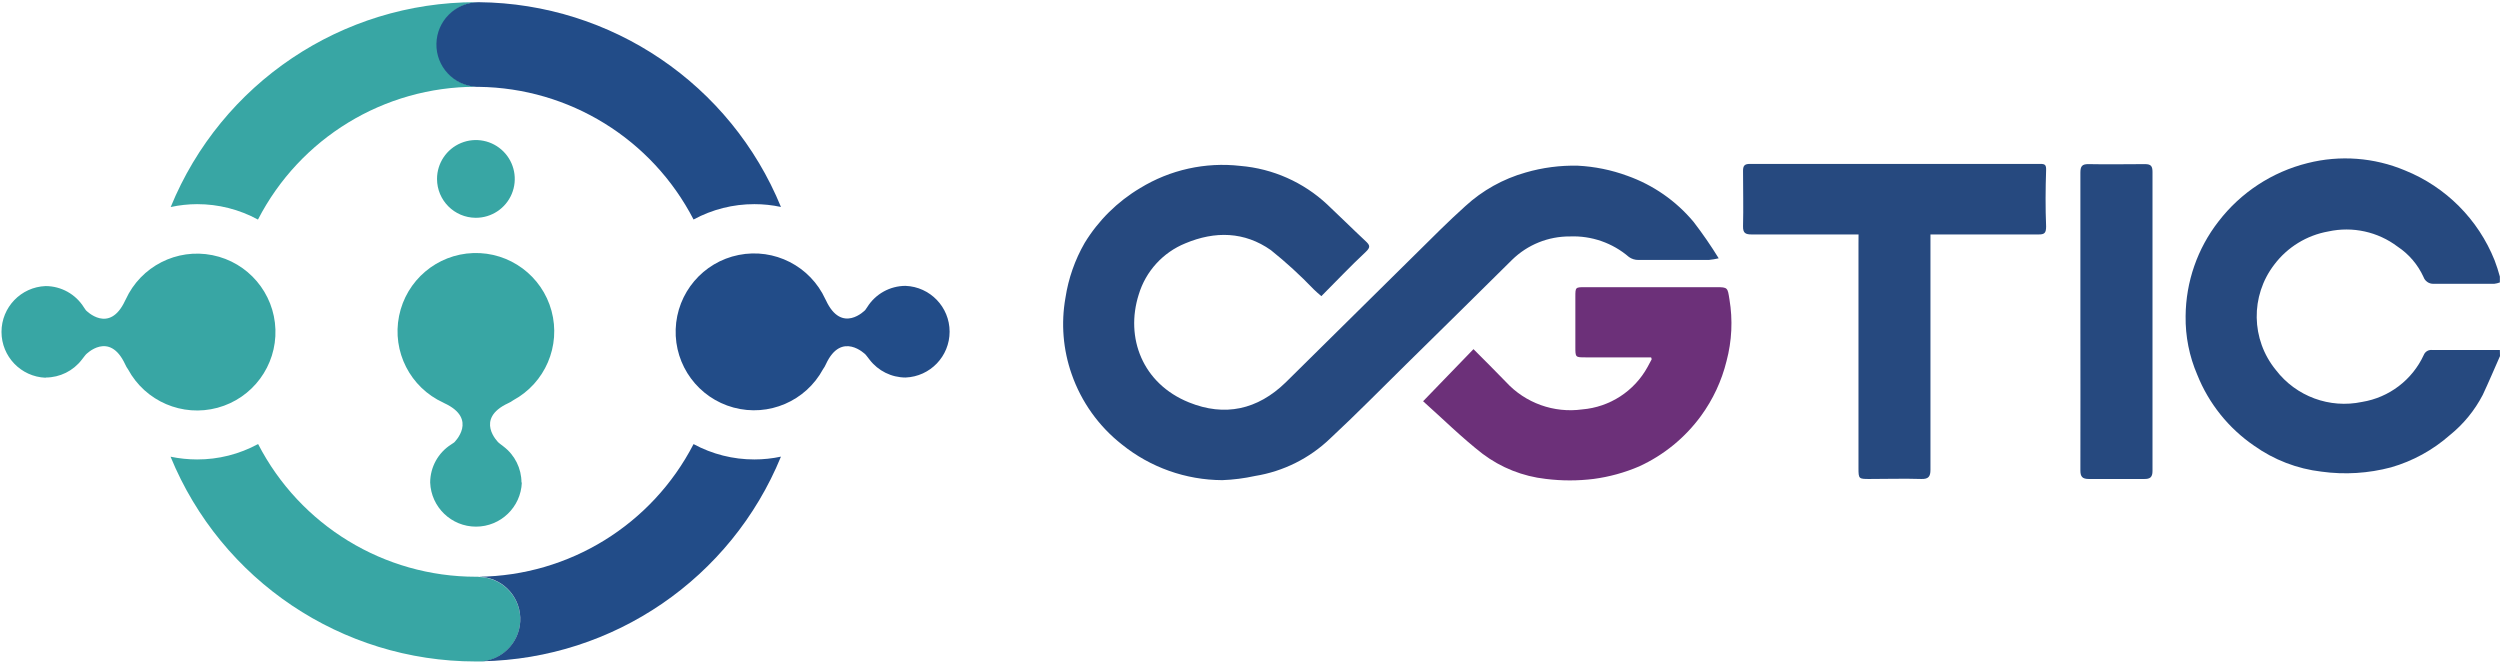
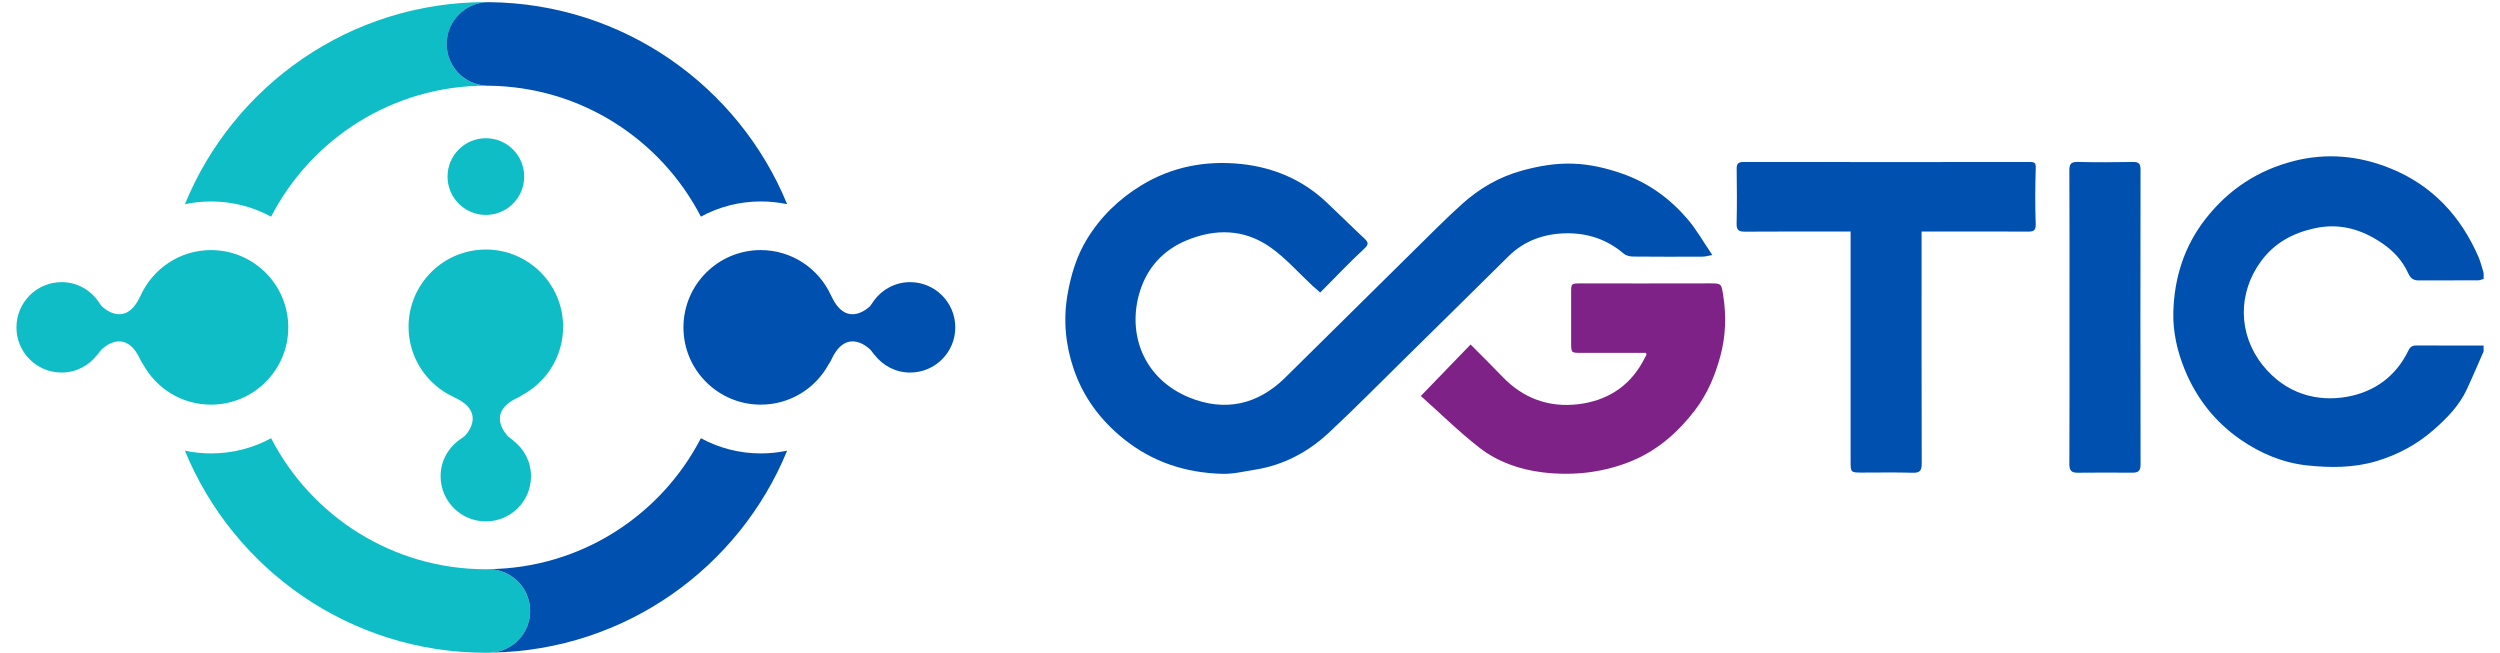
- <svg xmlns="http://www.w3.org/2000/svg" viewBox="0 0 364.68 96.49">
-   <defs>
-     <style>
-             .cls-1 {
-                 fill: #26497f;
-             }
- 
-             .cls-2 {
-                 fill: #6c3079;
-             }
- 
-             .cls-3 {
-                 fill: none;
-             }
- 
-             .cls-4 {
-                 fill: #38a6a4;
-             }
- 
-             .cls-5 {
-                 fill: #224c88;
-             }
-         </style>
-   </defs>
-   <path class="cls-1" d="M386.93,83.74c-.84,1.89-1.64,3.8-2.52,5.67a18.42,18.42,0,0,1-4.82,5.88,22.26,22.26,0,0,1-8.54,4.68,25.78,25.78,0,0,1-10.16.63,21.17,21.17,0,0,1-9.84-3.79,22.81,22.81,0,0,1-8.28-10.34,20.84,20.84,0,0,1-1.7-8.56,22.76,22.76,0,0,1,4.8-13.81,23.55,23.55,0,0,1,13-8.51,22.46,22.46,0,0,1,14.2,1.07,23.57,23.57,0,0,1,13.07,13.11,24.45,24.45,0,0,1,.77,2.38V73a3.63,3.63,0,0,1-.82.2c-2.95,0-5.9,0-8.85,0a1.5,1.5,0,0,1-1.47-1A10.59,10.59,0,0,0,372,67.78a12.38,12.38,0,0,0-10.1-2.22A12.65,12.65,0,0,0,354,70.4a12.38,12.38,0,0,0,.24,15.38,12.56,12.56,0,0,0,12.57,4.65,12.05,12.05,0,0,0,9-6.85,1.17,1.17,0,0,1,1.27-.72c3.27,0,6.55,0,9.83,0Z" transform="translate(-22.25 -31.8)" />
-   <path class="cls-1" d="M215,75c-.42-.36-.78-.66-1.12-1a64.44,64.44,0,0,0-6.24-5.71c-3.86-2.72-8.15-2.81-12.47-1a11.72,11.72,0,0,0-6.81,7.47c-2,6.31.54,13,7.33,15.74,5.2,2.11,10,1.08,14.11-2.92q9.48-9.34,18.94-18.71c2.4-2.37,4.76-4.76,7.26-7a21.71,21.71,0,0,1,8.78-4.9,25.1,25.1,0,0,1,7.63-1,24.49,24.49,0,0,1,7.21,1.47,22.31,22.31,0,0,1,9.68,6.73,62.59,62.59,0,0,1,3.66,5.31,11.28,11.28,0,0,1-1.44.24c-3.42,0-6.85,0-10.27,0a2.33,2.33,0,0,1-1.38-.43,12.42,12.42,0,0,0-8.61-3,11.94,11.94,0,0,0-8.43,3.4q-7.68,7.61-15.39,15.18c-3.71,3.65-7.35,7.36-11.16,10.9a20.54,20.54,0,0,1-10.95,5.46,27,27,0,0,1-4.78.61,23.5,23.5,0,0,1-14.64-5.2,22.41,22.41,0,0,1-7.34-10.28,22,22,0,0,1-.9-11.12,23,23,0,0,1,2.8-8,23.64,23.64,0,0,1,8.09-8A23,23,0,0,1,203.18,56a21.15,21.15,0,0,1,12.67,5.62c1.88,1.76,3.7,3.58,5.59,5.34.65.61.78.89,0,1.62C219.23,70.64,217.18,72.82,215,75Z" transform="translate(-22.25 -31.8)" />
-   <path class="cls-1" d="M293.36,66h-1.27c-4.77,0-9.54,0-14.31,0-.91,0-1.29-.19-1.27-1.2.07-2.7,0-5.39,0-8.09,0-.75.24-1,1-1q21.19,0,42.39,0c.7,0,.84.18.82.93-.09,2.73-.11,5.46,0,8.19,0,.95-.23,1.18-1.1,1.17-4.81,0-9.62,0-14.42,0h-1.35v1.32q0,16.5,0,33c0,1-.29,1.38-1.34,1.35-2.51-.08-5,0-7.54,0-1.57,0-1.62,0-1.62-1.58q0-16.33,0-32.66Z" transform="translate(-22.25 -31.8)" />
-   <path class="cls-2" d="M229.84,90.33c2.53-2.62,4.89-5.07,7.35-7.6,1.63,1.64,3.21,3.2,4.74,4.79a12.75,12.75,0,0,0,11.13,4,12,12,0,0,0,9.52-6.18c.21-.37.41-.74.6-1.12,0,0,0-.14-.08-.29h-9.57c-1.48,0-1.48,0-1.48-1.54V75.09c0-1.4,0-1.4,1.46-1.4,6.38,0,12.75,0,19.13,0,1.66,0,1.62.08,1.89,1.79a21.31,21.31,0,0,1-.43,9,22.79,22.79,0,0,1-3.73,8,23.08,23.08,0,0,1-9,7.35,25.3,25.3,0,0,1-6.63,1.83,28.27,28.27,0,0,1-7,0A18.77,18.77,0,0,1,238.52,98C235.47,95.63,232.71,92.89,229.84,90.33Z" transform="translate(-22.25 -31.8)" />
-   <path class="cls-1" d="M325.72,78.64c0-7.22,0-14.43,0-21.64,0-.94.23-1.28,1.22-1.26,2.73.06,5.46,0,8.2,0,.88,0,1.1.3,1.1,1.15q0,21.8,0,43.61c0,.94-.38,1.18-1.21,1.17q-4,0-8.09,0c-.93,0-1.23-.34-1.22-1.28C325.74,93.14,325.72,85.89,325.72,78.64Z" transform="translate(-22.25 -31.8)" />
-   <polygon class="cls-3" points="70.17 96.24 70.17 96.27 70.17 96.24 70.17 96.24" />
-   <path class="cls-4" d="M91.64,63.57A5.67,5.67,0,1,0,86,57.9,5.67,5.67,0,0,0,91.64,63.57Z" transform="translate(-22.25 -31.8)" />
-   <path class="cls-4" d="M98.32,102.19a6.62,6.62,0,0,0-2.61-5.25s0,0,0,0c-.43-.31-.76-.6-.76-.6s-3.54-3.42,1.44-5.73a3.7,3.7,0,0,0,.72-.42,11.43,11.43,0,1,0-10.2.34l.15.08c5,2.31,1.44,5.73,1.44,5.73l-.43.29h0A6.6,6.6,0,0,0,85,102.19a6.69,6.69,0,0,0,13.37,0Z" transform="translate(-22.25 -31.8)" />
-   <polygon class="cls-3" points="69.86 0.01 69.86 0 69.86 0.01 69.86 0.01" />
-   <path class="cls-4" d="M28.93,86.87a6.64,6.64,0,0,0,5.25-2.6s0,0,0,0c.31-.42.6-.76.6-.76s3.42-3.53,5.73,1.44a3.8,3.8,0,0,0,.42.73,11.44,11.44,0,1,0-.34-10.2s-.05.09-.08.15c-2.31,5-5.73,1.43-5.73,1.43l-.29-.42h0a6.6,6.6,0,0,0-5.59-3.11,6.69,6.69,0,0,0,0,13.37Z" transform="translate(-22.25 -31.8)" />
-   <path class="cls-5" d="M154.35,86.87a6.64,6.64,0,0,1-5.25-2.6s0,0,0,0c-.31-.42-.6-.76-.6-.76S145,80,142.73,84.92a3.8,3.8,0,0,1-.42.73,11.44,11.44,0,1,1,.34-10.2l.08.15c2.31,5,5.73,1.43,5.73,1.43l.29-.42h0a6.6,6.6,0,0,1,5.59-3.11,6.69,6.69,0,0,1,0,13.37Z" transform="translate(-22.25 -31.8)" />
-   <path class="cls-4" d="M51,61.58a18.5,18.5,0,0,1,8.88,2.25A35.73,35.73,0,0,1,91.66,44.46h.12A6.18,6.18,0,0,1,92,32.12h-.35A48.08,48.08,0,0,0,47.15,62,18.28,18.28,0,0,1,51,61.58Z" transform="translate(-22.25 -31.8)" />
-   <path class="cls-4" d="M92.07,115.93h-.41A35.73,35.73,0,0,1,59.9,96.57,18.5,18.5,0,0,1,51,98.82a19,19,0,0,1-3.87-.4,48.12,48.12,0,0,0,44.49,29.87H92a5.44,5.44,0,0,0,.57,0,6.18,6.18,0,0,0-.5-12.33Z" transform="translate(-22.25 -31.8)" />
-   <path class="cls-5" d="M123.42,63.82a18.56,18.56,0,0,1,8.87-2.24,18.37,18.37,0,0,1,3.88.41A48.13,48.13,0,0,0,92.1,32.12H92a6.18,6.18,0,0,0-.25,12.35h.33A35.75,35.75,0,0,1,123.42,63.82Z" transform="translate(-22.25 -31.8)" />
-   <path class="cls-5" d="M132.29,98.82a18.56,18.56,0,0,1-8.87-2.24,35.73,35.73,0,0,1-31.35,19.35h0a6.18,6.18,0,0,1,.5,12.33,48.1,48.1,0,0,0,43.6-29.85A18.37,18.37,0,0,1,132.29,98.82Z" transform="translate(-22.25 -31.8)" />
+ <svg xmlns="http://www.w3.org/2000/svg" version="1.1" id="图层_1" x="0px" y="0px" viewBox="0 0 900 235" style="enable-background:new 0 0 900 235;" xml:space="preserve">
+   <style type="text/css">
+ 	.st0{fill:#0050AF;}
+ 	.st1{fill:#7F2287;}
+ 	.st2{fill:none;}
+ 	.st3{fill:#0EBDC6;}
+ </style>
+   <g>
+     <path class="st0" d="M894.1,126.5c-2.03,4.61-3.98,9.26-6.12,13.82c-2.7,5.75-7.09,10.22-11.75,14.32   c-6.04,5.32-13.04,9.1-20.8,11.4c-8.14,2.41-16.39,2.39-24.74,1.52c-8.84-0.93-16.8-4.29-23.97-9.22   c-9.17-6.31-15.92-14.8-20.18-25.19c-2.74-6.69-4.34-13.71-4.14-20.84c0.35-12.34,3.89-23.7,11.7-33.64   c8.28-10.55,18.84-17.43,31.71-20.71c11.76-3,23.41-1.91,34.6,2.6c15.09,6.08,25.41,17.13,31.84,31.93c0.8,1.85,1.25,3.86,1.86,5.8   c0,0.71,0,1.42,0,2.13c-0.66,0.17-1.33,0.5-1.99,0.5c-7.18,0.04-14.36,0.01-21.54,0.03c-1.83,0.01-2.88-0.93-3.59-2.51   c-2.03-4.52-5.31-8.07-9.32-10.81c-7.42-5.07-15.42-7.48-24.6-5.41C825.24,83.97,818.77,87.53,814,94   c-8.41,11.39-8.39,26.24,0.57,37.47c8.29,10.39,19.74,13.35,30.64,11.32c9.78-1.82,17.4-7.44,21.85-16.67   c0.7-1.45,1.63-1.77,3.1-1.76c7.98,0.06,15.96,0.02,23.93,0.02C894.1,125.08,894.1,125.79,894.1,126.5z" />
+     <path class="st0" d="M475.28,105.31c-1.03-0.89-1.9-1.61-2.73-2.38c-5.04-4.67-9.63-9.98-15.2-13.9   c-9.4-6.63-19.86-6.83-30.37-2.42c-8.3,3.49-13.96,9.82-16.58,18.18c-4.82,15.37,1.3,31.64,17.84,38.35   c12.66,5.13,24.46,2.62,34.36-7.12c15.41-15.17,30.75-30.41,46.15-45.58c5.84-5.75,11.59-11.59,17.68-17.07   c6.18-5.55,13.22-9.66,21.38-11.92c6.13-1.7,12.27-2.76,18.59-2.53c6.02,0.22,11.83,1.58,17.54,3.57   c9.41,3.28,17.19,8.92,23.57,16.38c3.24,3.78,5.71,8.22,8.93,12.94c-1.75,0.3-2.63,0.58-3.51,0.58   c-8.34,0.03-16.68,0.06-25.02-0.03c-1.14-0.01-2.54-0.34-3.37-1.05c-6.05-5.2-13.21-7.49-20.95-7.32   c-7.73,0.17-14.83,2.63-20.54,8.28c-12.47,12.35-24.98,24.66-37.49,36.97c-9.03,8.88-17.91,17.92-27.18,26.54   c-7.51,6.99-16.38,11.72-26.67,13.32c-3.87,0.6-7.77,1.59-11.63,1.48c-13.2-0.35-25.19-4.2-35.66-12.66   c-8.34-6.75-14.48-15.03-17.88-25.05c-2.96-8.72-3.85-17.73-2.19-27.08c1.23-6.97,3.25-13.56,6.83-19.49   c4.88-8.08,11.51-14.58,19.69-19.57c11.06-6.74,23.13-8.98,35.69-7.72c11.6,1.17,22.18,5.54,30.86,13.69   c4.58,4.29,9.01,8.73,13.6,13.01c1.59,1.48,1.92,2.18-0.02,3.95C485.66,94.58,480.68,99.9,475.28,105.31z" />
+     <path class="st0" d="M666.22,83.36c-1.2,0-2.15,0-3.1,0c-11.62,0-23.24-0.05-34.85,0.04c-2.23,0.02-3.16-0.47-3.09-2.93   c0.16-6.56,0.1-13.12,0.02-19.69c-0.02-1.84,0.58-2.47,2.45-2.47c34.41,0.04,68.82,0.04,103.23,0.01c1.7,0,2.05,0.44,1.99,2.26   c-0.22,6.64-0.25,13.3-0.02,19.95c0.08,2.32-0.57,2.86-2.69,2.85c-11.71-0.06-23.41-0.03-35.12-0.03c-0.97,0-1.93,0-3.27,0   c0,1.16,0,2.19,0,3.21c0,26.78-0.03,53.57,0.05,80.35c0.01,2.57-0.71,3.36-3.28,3.28c-6.11-0.18-12.24-0.06-18.36-0.06   c-3.83,0-3.96-0.12-3.96-3.85c0-26.52,0-53.03,0-79.55C666.22,85.71,666.22,84.67,666.22,83.36z" />
+     <path class="st1" d="M511.5,142.55c6.17-6.39,11.93-12.34,17.91-18.53c3.98,4.02,7.83,7.79,11.56,11.69   c7.43,7.75,16.69,11.04,27.09,9.82c9.94-1.17,18.12-5.97,23.2-15.07c0.5-0.9,0.99-1.8,1.45-2.72c0.06-0.12-0.08-0.33-0.18-0.71   c-7.74,0-15.53,0-23.32,0c-3.6,0-3.6,0-3.6-3.75c0-5.94,0-11.89,0-17.83c0-3.42,0-3.42,3.56-3.42c15.53,0,31.05,0.03,46.58-0.02   c4.05-0.01,3.94,0.19,4.61,4.37c1.17,7.33,0.9,14.71-1.05,21.89c-1.89,6.96-4.66,13.56-9.09,19.37c-5.88,7.7-13,14.02-21.84,17.9   c-5.07,2.23-10.65,3.72-16.14,4.46c-5.6,0.75-11.44,0.73-17.05,0.03c-8.15-1.01-16.04-3.76-22.54-8.81   C525.22,155.45,518.5,148.79,511.5,142.55z" />
+     <path class="st0" d="M745.02,114.07c0-17.57,0.04-35.14-0.05-52.71c-0.01-2.28,0.56-3.11,2.97-3.06   c6.65,0.15,13.31,0.13,19.96,0.01c2.17-0.04,2.7,0.73,2.69,2.78c-0.05,35.41-0.06,70.81,0.01,106.22c0,2.29-0.95,2.87-2.96,2.86   c-6.57-0.05-13.13-0.06-19.7,0.01c-2.26,0.02-2.98-0.83-2.97-3.13C745.06,149.39,745.02,131.73,745.02,114.07z" />
+     <g>
+       <g>
+         <path class="st3" d="M174.91,77.37c7.63,0,13.8-6.18,13.8-13.8c0-7.63-6.18-13.81-13.8-13.81c-7.62,0-13.8,6.18-13.8,13.81     C161.11,71.19,167.29,77.37,174.91,77.37z" />
+         <path class="st3" d="M191.17,171.44c0-5.22-2.51-9.82-6.34-12.78c-0.03-0.03-0.02-0.09-0.06-0.11c-1.04-0.74-1.85-1.45-1.85-1.45     s-8.62-8.33,3.5-13.96c0.7-0.33,1.28-0.67,1.76-1.03c8.66-4.71,14.54-13.89,14.54-24.44c0.01-15.37-12.44-27.83-27.8-27.84     c-15.37,0-27.83,12.44-27.84,27.81c0,11.23,6.67,20.89,16.26,25.29c0.13,0.06,0.23,0.13,0.37,0.19     c12.12,5.63,3.49,13.95,3.49,13.95l-1.03,0.72l0.01,0.01c-4.52,2.89-7.56,7.86-7.56,13.62c0,8.99,7.27,16.27,16.27,16.28     C183.88,187.71,191.16,180.43,191.17,171.44z" />
+         <path class="st3" d="M22.17,134.12c5.23,0,9.82-2.51,12.78-6.34c0.03-0.03,0.09-0.02,0.11-0.06c0.74-1.04,1.45-1.85,1.45-1.85     s8.33-8.62,13.96,3.5c0.33,0.7,0.67,1.28,1.03,1.76c4.71,8.66,13.89,14.54,24.44,14.54c15.37,0.01,27.83-12.44,27.84-27.8     c0-15.37-12.44-27.83-27.81-27.84c-11.23,0-20.89,6.67-25.29,16.26c-0.06,0.12-0.13,0.23-0.19,0.37     c-5.63,12.12-13.95,3.49-13.95,3.49l-0.72-1.03c0,0-0.01,0.01-0.01,0.01c-2.88-4.52-7.86-7.56-13.61-7.56     c-8.99,0-16.27,7.27-16.28,16.27C5.9,126.83,13.18,134.11,22.17,134.12z" />
+         <path class="st0" d="M327.65,134.12c-5.23,0-9.82-2.51-12.78-6.34c-0.03-0.03-0.09-0.02-0.11-0.06     c-0.74-1.04-1.45-1.85-1.45-1.85s-8.33-8.62-13.96,3.5c-0.33,0.7-0.67,1.28-1.03,1.76c-4.71,8.66-13.89,14.54-24.44,14.54     c-15.37,0.01-27.83-12.44-27.84-27.8c0-15.37,12.44-27.83,27.81-27.84c11.23,0,20.89,6.67,25.29,16.26     c0.06,0.12,0.13,0.23,0.19,0.37c5.63,12.12,13.95,3.49,13.95,3.49l0.72-1.03c0,0,0.01,0.01,0.01,0.01     c2.88-4.52,7.86-7.56,13.61-7.56c8.99,0,16.27,7.27,16.28,16.27C343.92,126.83,336.64,134.11,327.65,134.12z" />
+         <g>
+           <path class="st3" d="M75.98,72.53c7.83,0,15.19,1.98,21.62,5.47c14.47-28.01,43.67-47.16,77.36-47.16c0.1,0,0.2,0.01,0.3,0.01      c-8.03-0.31-14.45-6.91-14.45-15.01c0-8.31,6.74-15.05,15.05-15.05c0.06,0,0.13,0.01,0.19,0.01V0.78      c-0.35,0-0.69-0.02-1.04-0.02C126.01,0.73,84.05,30.81,66.56,73.51C69.6,72.87,72.75,72.53,75.98,72.53z" />
+           <path class="st3" d="M175.96,204.9L175.96,204.9c-0.04-0.01-0.08-0.01-0.11,0c-0.02,0-0.04,0-0.06,0      c-0.06,0-0.11,0.01-0.17,0.01c-0.22,0.01-0.44,0.02-0.66,0.02c-33.69,0-62.9-19.16-77.36-47.17      c-6.43,3.49-13.79,5.47-21.62,5.47c-3.23,0-6.38-0.34-9.42-0.99c17.48,42.66,59.4,72.73,108.35,72.76      c0.19,0,0.38-0.01,0.57-0.01c0.1,0,0.21,0.01,0.31,0.01c0.47,0,0.93-0.03,1.38-0.07c7.66-0.7,13.67-7.14,13.67-14.98      C190.84,211.69,184.19,205,175.96,204.9z" />
+         </g>
+         <g>
+           <path class="st0" d="M252.32,77.99c6.42-3.49,13.78-5.47,21.6-5.47c3.24,0,6.4,0.35,9.45,0.99      C266.01,31.16,224.56,1.23,176.04,0.78v0.01c-0.06,0-0.12-0.01-0.19-0.01c-8.31,0-15.05,6.74-15.05,15.05      c0,8.11,6.42,14.7,14.45,15.01c0.2,0.01,0.39,0.03,0.59,0.03c0.07,0,0.13-0.01,0.2-0.01C209.28,31.27,238,50.3,252.32,77.99z" />
+           <path class="st0" d="M273.92,163.23c-7.82,0-15.18-1.98-21.6-5.47c-14.33,27.71-43.09,46.75-76.35,47.13v0.01      c8.23,0.09,14.88,6.79,14.88,15.05c0,7.84-6.01,14.28-13.67,14.98c48.02-0.89,88.97-30.67,106.19-72.69      C280.32,162.88,277.16,163.23,273.92,163.23z" />
+         </g>
+       </g>
+     </g>
+   </g>
</svg>
